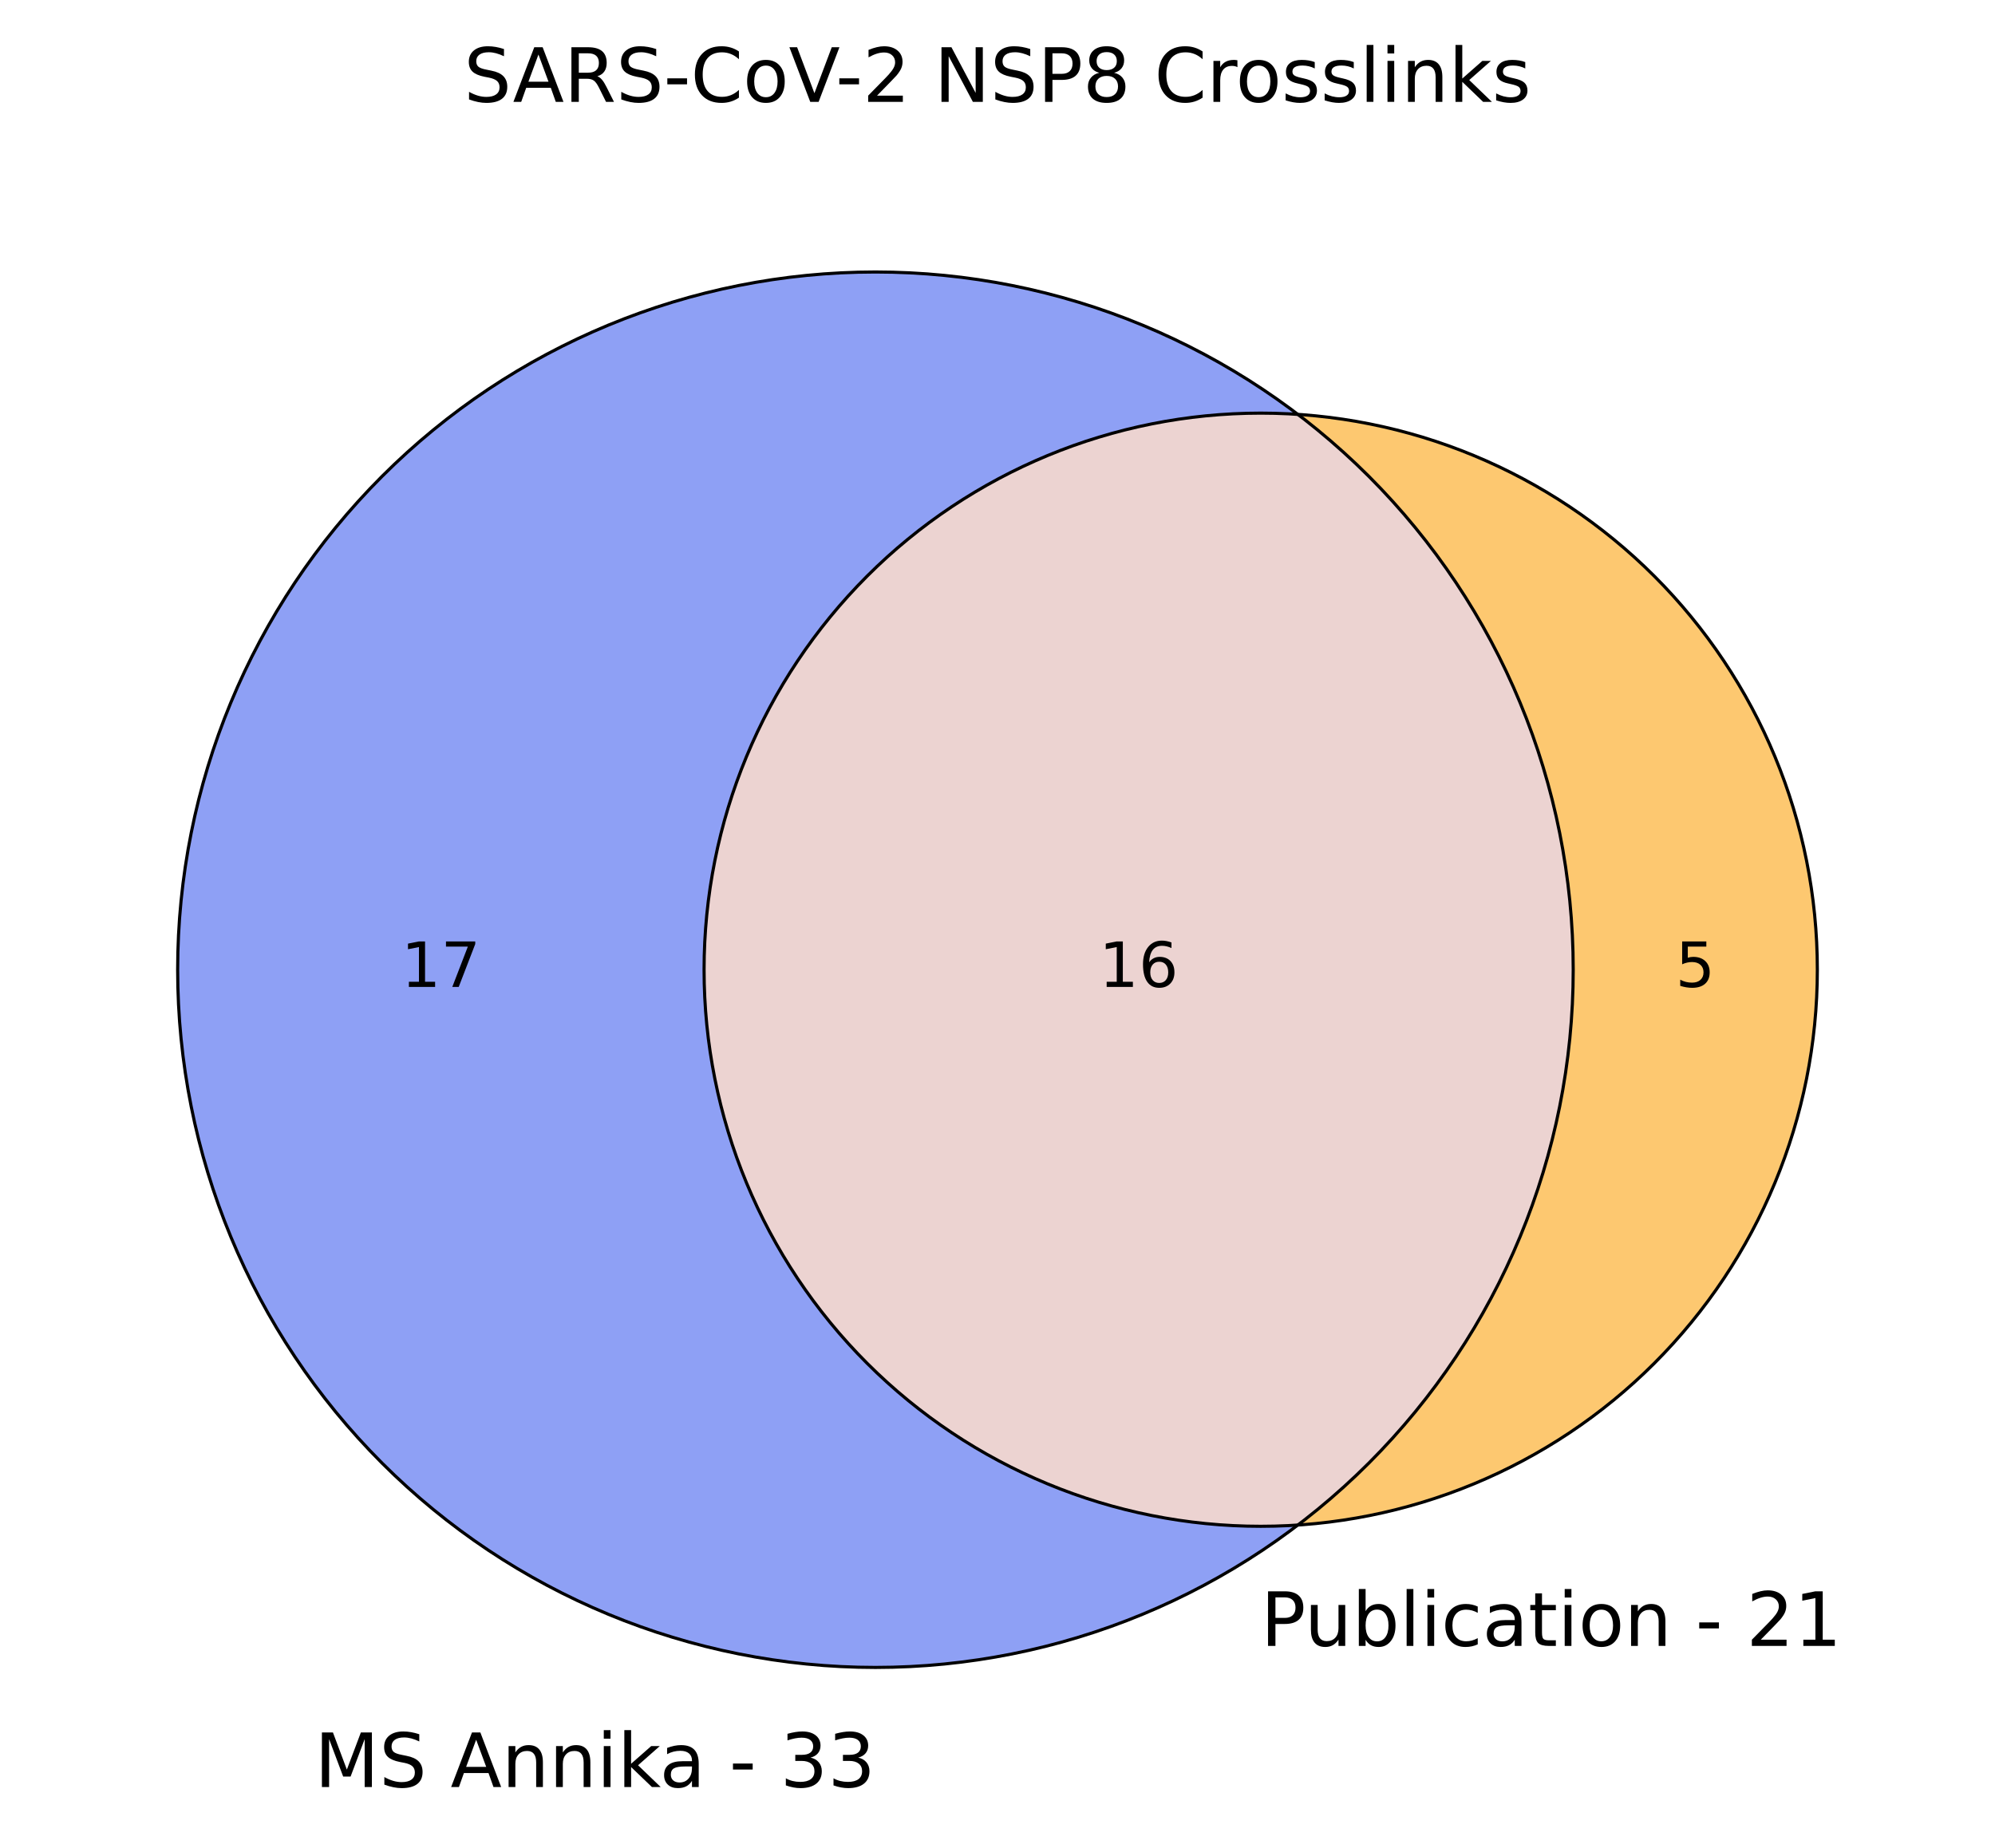
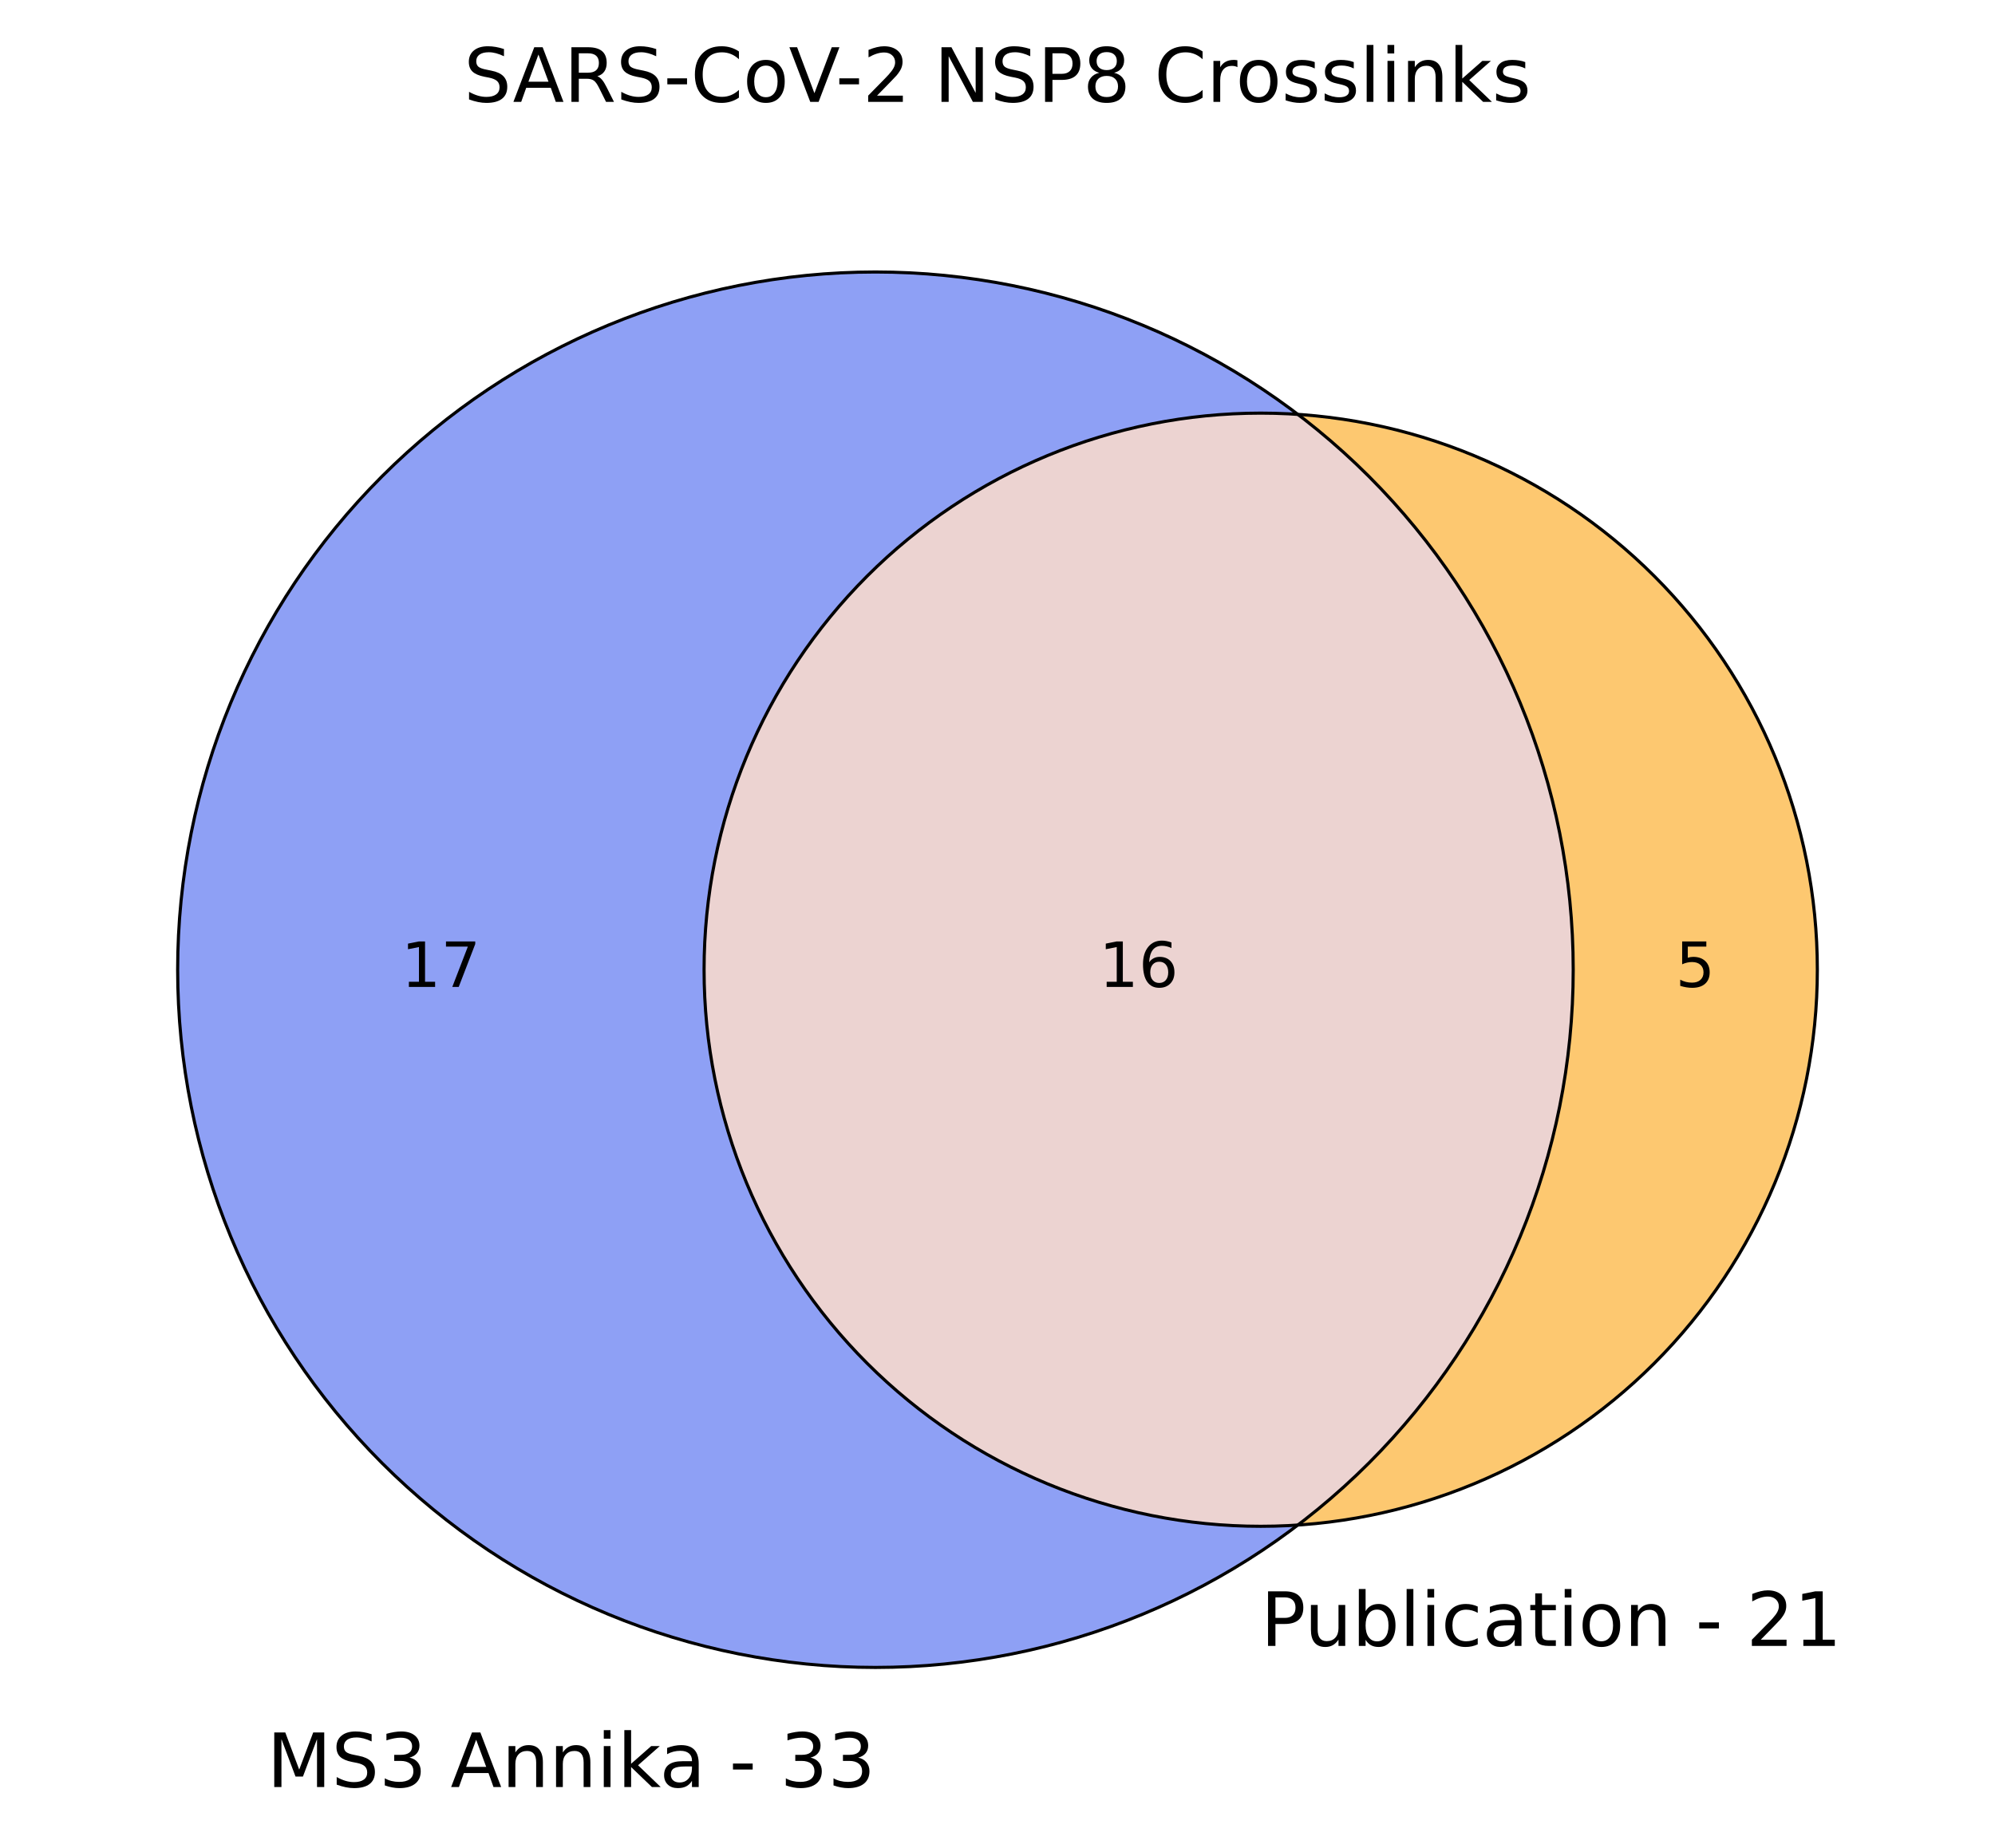
<svg xmlns="http://www.w3.org/2000/svg" xmlns:xlink="http://www.w3.org/1999/xlink" width="319.624pt" height="296.03pt" viewBox="0 0 319.624 296.03" version="1.1">
  <defs>
    <style type="text/css">*{stroke-linejoin: round; stroke-linecap: butt}</style>
  </defs>
  <g id="figure_1">
    <g id="patch_1">
      <path d="M 0 296.03  L 319.624 296.03  L 319.624 0  L 0 0  L 0 296.03  z " style="fill: none" />
    </g>
    <g id="axes_1">
      <g id="patch_2">
-         <path d="M 207.932 244.355  C 195.747 245.17 183.523 243.474 172.021 239.371  C 160.518 235.268 149.98 228.846 141.061 220.504  C 132.142 212.162 125.031 202.076 120.17 190.873  C 115.309 179.67 112.801 167.586 112.801 155.374  C 112.801 143.162 115.309 131.079 120.17 119.876  C 125.031 108.673 132.142 98.587 141.061 90.244  C 149.98 81.902 160.518 75.48 172.021 71.377  C 183.523 67.275 195.747 65.578 207.932 66.393  C 191.358 53.787 171.587 46.06 150.857 44.085  C 130.128 42.11 109.253 45.966 90.597 55.216  C 71.941 64.466 56.235 78.746 45.258 96.441  C 34.281 114.136 28.463 134.551 28.463 155.374  C 28.463 176.197 34.281 196.612 45.258 214.307  C 56.235 232.002 71.941 246.283 90.597 255.532  C 109.253 264.782 130.128 268.638 150.857 266.663  C 171.587 264.689 191.358 256.961 207.932 244.355  " clip-path="url(#p336ccdd024)" style="fill: #4361ee; opacity: 0.6" />
+         <path d="M 207.932 244.355  C 195.747 245.17 183.523 243.474 172.021 239.371  C 160.518 235.268 149.98 228.846 141.061 220.504  C 132.142 212.162 125.031 202.076 120.17 190.873  C 115.309 179.67 112.801 167.586 112.801 155.374  C 112.801 143.162 115.309 131.079 120.17 119.876  C 125.031 108.673 132.142 98.587 141.061 90.244  C 149.98 81.902 160.518 75.48 172.021 71.377  C 183.523 67.275 195.747 65.578 207.932 66.393  C 191.358 53.787 171.587 46.06 150.857 44.085  C 130.128 42.11 109.253 45.966 90.597 55.216  C 71.941 64.466 56.235 78.746 45.258 96.441  C 34.281 114.136 28.463 134.551 28.463 155.374  C 28.463 176.197 34.281 196.612 45.258 214.307  C 56.235 232.002 71.941 246.283 90.597 255.532  C 109.253 264.782 130.128 268.638 150.857 266.663  C 171.587 264.689 191.358 256.961 207.932 244.355  " clip-path="url(#pb9937109e5)" style="fill: #4361ee; opacity: 0.6" />
      </g>
      <g id="patch_3">
-         <path d="M 207.932 66.393  C 221.644 76.822 232.762 90.281 240.414 105.715  C 248.067 121.15 252.049 138.147 252.049 155.374  C 252.049 172.602 248.067 189.598 240.414 205.033  C 232.762 220.467 221.644 233.926 207.932 244.355  C 230.496 242.846 251.662 232.809 267.11 216.293  C 282.559 199.778 291.161 177.989 291.161 155.374  C 291.161 132.76 282.559 110.971 267.11 94.455  C 251.662 77.939 230.496 67.902 207.932 66.393  " clip-path="url(#p336ccdd024)" style="fill: #fca311; opacity: 0.6" />
+         <path d="M 207.932 66.393  C 221.644 76.822 232.762 90.281 240.414 105.715  C 248.067 121.15 252.049 138.147 252.049 155.374  C 252.049 172.602 248.067 189.598 240.414 205.033  C 232.762 220.467 221.644 233.926 207.932 244.355  C 230.496 242.846 251.662 232.809 267.11 216.293  C 282.559 199.778 291.161 177.989 291.161 155.374  C 291.161 132.76 282.559 110.971 267.11 94.455  C 251.662 77.939 230.496 67.902 207.932 66.393  " clip-path="url(#pb9937109e5)" style="fill: #fca311; opacity: 0.6" />
      </g>
      <g id="patch_4">
-         <path d="M 207.932 244.355  C 221.644 233.926 232.762 220.467 240.414 205.033  C 248.067 189.598 252.049 172.602 252.049 155.374  C 252.049 138.147 248.067 121.15 240.414 105.715  C 232.762 90.281 221.644 76.822 207.932 66.393  C 195.747 65.578 183.523 67.275 172.021 71.377  C 160.518 75.48 149.98 81.902 141.061 90.244  C 132.142 98.587 125.031 108.673 120.17 119.876  C 115.309 131.079 112.801 143.162 112.801 155.374  C 112.801 167.586 115.309 179.67 120.17 190.873  C 125.031 202.076 132.142 212.162 141.061 220.504  C 149.98 228.846 160.518 235.268 172.021 239.371  C 183.523 243.474 195.747 245.17 207.932 244.355  " clip-path="url(#p336ccdd024)" style="fill: #dfb6b2; opacity: 0.6" />
+         <path d="M 207.932 244.355  C 221.644 233.926 232.762 220.467 240.414 205.033  C 248.067 189.598 252.049 172.602 252.049 155.374  C 252.049 138.147 248.067 121.15 240.414 105.715  C 232.762 90.281 221.644 76.822 207.932 66.393  C 195.747 65.578 183.523 67.275 172.021 71.377  C 160.518 75.48 149.98 81.902 141.061 90.244  C 132.142 98.587 125.031 108.673 120.17 119.876  C 115.309 131.079 112.801 143.162 112.801 155.374  C 112.801 167.586 115.309 179.67 120.17 190.873  C 125.031 202.076 132.142 212.162 141.061 220.504  C 149.98 228.846 160.518 235.268 172.021 239.371  C 183.523 243.474 195.747 245.17 207.932 244.355  " clip-path="url(#pb9937109e5)" style="fill: #dfb6b2; opacity: 0.6" />
      </g>
      <g id="patch_5">
-         <path d="M 140.256 267.167  C 169.904 267.167 198.341 255.388 219.306 234.424  C 240.27 213.46 252.049 185.022 252.049 155.374  C 252.049 125.726 240.27 97.289 219.306 76.325  C 198.341 55.36 169.904 43.581 140.256 43.581  C 110.608 43.581 82.171 55.36 61.206 76.325  C 40.242 97.289 28.463 125.726 28.463 155.374  C 28.463 185.022 40.242 213.46 61.206 234.424  C 82.171 255.388 110.608 267.167 140.256 267.167  L 140.256 267.167  z " clip-path="url(#p336ccdd024)" style="fill: none; stroke: #000000; stroke-width: 0.5; stroke-linejoin: miter" />
+         <path d="M 140.256 267.167  C 169.904 267.167 198.341 255.388 219.306 234.424  C 240.27 213.46 252.049 185.022 252.049 155.374  C 252.049 125.726 240.27 97.289 219.306 76.325  C 198.341 55.36 169.904 43.581 140.256 43.581  C 110.608 43.581 82.171 55.36 61.206 76.325  C 40.242 97.289 28.463 125.726 28.463 155.374  C 28.463 185.022 40.242 213.46 61.206 234.424  C 82.171 255.388 110.608 267.167 140.256 267.167  L 140.256 267.167  z " clip-path="url(#pb9937109e5)" style="fill: none; stroke: #000000; stroke-width: 0.5; stroke-linejoin: miter" />
      </g>
      <g id="patch_6">
-         <path d="M 201.981 244.554  C 225.631 244.554 248.317 235.158 265.04 218.434  C 281.764 201.71 291.161 179.025 291.161 155.374  C 291.161 131.723 281.764 109.038 265.04 92.314  C 248.317 75.591 225.631 66.194 201.981 66.194  C 178.33 66.194 155.644 75.591 138.921 92.314  C 122.197 109.038 112.801 131.723 112.801 155.374  C 112.801 179.025 122.197 201.71 138.921 218.434  C 155.644 235.158 178.33 244.554 201.981 244.554  L 201.981 244.554  z " clip-path="url(#p336ccdd024)" style="fill: none; stroke: #000000; stroke-width: 0.5; stroke-linejoin: miter" />
+         <path d="M 201.981 244.554  C 225.631 244.554 248.317 235.158 265.04 218.434  C 281.764 201.71 291.161 179.025 291.161 155.374  C 291.161 131.723 281.764 109.038 265.04 92.314  C 248.317 75.591 225.631 66.194 201.981 66.194  C 178.33 66.194 155.644 75.591 138.921 92.314  C 122.197 109.038 112.801 131.723 112.801 155.374  C 112.801 179.025 122.197 201.71 138.921 218.434  C 155.644 235.158 178.33 244.554 201.981 244.554  L 201.981 244.554  z " clip-path="url(#pb9937109e5)" style="fill: none; stroke: #000000; stroke-width: 0.5; stroke-linejoin: miter" />
      </g>
      <g id="text_1">
        <g transform="translate(64.26932 158.1335) scale(0.1 -0.1)">
          <defs>
            <path id="DejaVuSans-31" d="M 794 531  L 1825 531  L 1825 4091  L 703 3866  L 703 4441  L 1819 4666  L 2450 4666  L 2450 531  L 3481 531  L 3481 0  L 794 0  L 794 531  z " transform="scale(0.015625)" />
            <path id="DejaVuSans-37" d="M 525 4666  L 3525 4666  L 3525 4397  L 1831 0  L 1172 0  L 2766 4134  L 525 4134  L 525 4666  z " transform="scale(0.015625)" />
          </defs>
          <use xlink:href="#DejaVuSans-31" />
          <use xlink:href="#DejaVuSans-37" x="63.623" />
        </g>
      </g>
      <g id="text_2">
        <g transform="translate(268.4235 158.1335) scale(0.1 -0.1)">
          <defs>
            <path id="DejaVuSans-35" d="M 691 4666  L 3169 4666  L 3169 4134  L 1269 4134  L 1269 2991  Q 1406 3038 1543 3061  Q 1681 3084 1819 3084  Q 2600 3084 3056 2656  Q 3513 2228 3513 1497  Q 3513 744 3044 326  Q 2575 -91 1722 -91  Q 1428 -91 1123 -41  Q 819 9 494 109  L 494 744  Q 775 591 1075 516  Q 1375 441 1709 441  Q 2250 441 2565 725  Q 2881 1009 2881 1497  Q 2881 1984 2565 2268  Q 2250 2553 1709 2553  Q 1456 2553 1204 2497  Q 953 2441 691 2322  L 691 4666  z " transform="scale(0.015625)" />
          </defs>
          <use xlink:href="#DejaVuSans-35" />
        </g>
      </g>
      <g id="text_3">
        <g transform="translate(176.0623 158.1335) scale(0.1 -0.1)">
          <defs>
            <path id="DejaVuSans-36" d="M 2113 2584  Q 1688 2584 1439 2293  Q 1191 2003 1191 1497  Q 1191 994 1439 701  Q 1688 409 2113 409  Q 2538 409 2786 701  Q 3034 994 3034 1497  Q 3034 2003 2786 2293  Q 2538 2584 2113 2584  z M 3366 4563  L 3366 3988  Q 3128 4100 2886 4159  Q 2644 4219 2406 4219  Q 1781 4219 1451 3797  Q 1122 3375 1075 2522  Q 1259 2794 1537 2939  Q 1816 3084 2150 3084  Q 2853 3084 3261 2657  Q 3669 2231 3669 1497  Q 3669 778 3244 343  Q 2819 -91 2113 -91  Q 1303 -91 875 529  Q 447 1150 447 2328  Q 447 3434 972 4092  Q 1497 4750 2381 4750  Q 2619 4750 2861 4703  Q 3103 4656 3366 4563  z " transform="scale(0.015625)" />
          </defs>
          <use xlink:href="#DejaVuSans-31" />
          <use xlink:href="#DejaVuSans-36" x="63.623" />
        </g>
      </g>
      <g id="text_4">
-         <g transform="translate(50.3985 286.3339) scale(0.12 -0.12)">
+         <g transform="translate(42.7635 286.3339) scale(0.12 -0.12)">
          <defs>
            <path id="DejaVuSans-4d" d="M 628 4666  L 1569 4666  L 2759 1491  L 3956 4666  L 4897 4666  L 4897 0  L 4281 0  L 4281 4097  L 3078 897  L 2444 897  L 1241 4097  L 1241 0  L 628 0  L 628 4666  z " transform="scale(0.015625)" />
            <path id="DejaVuSans-53" d="M 3425 4513  L 3425 3897  Q 3066 4069 2747 4153  Q 2428 4238 2131 4238  Q 1616 4238 1336 4038  Q 1056 3838 1056 3469  Q 1056 3159 1242 3001  Q 1428 2844 1947 2747  L 2328 2669  Q 3034 2534 3370 2195  Q 3706 1856 3706 1288  Q 3706 609 3251 259  Q 2797 -91 1919 -91  Q 1588 -91 1214 -16  Q 841 59 441 206  L 441 856  Q 825 641 1194 531  Q 1563 422 1919 422  Q 2459 422 2753 634  Q 3047 847 3047 1241  Q 3047 1584 2836 1778  Q 2625 1972 2144 2069  L 1759 2144  Q 1053 2284 737 2584  Q 422 2884 422 3419  Q 422 4038 858 4394  Q 1294 4750 2059 4750  Q 2388 4750 2728 4690  Q 3069 4631 3425 4513  z " transform="scale(0.015625)" />
+             <path id="DejaVuSans-33" d="M 2597 2516  Q 3050 2419 3304 2112  Q 3559 1806 3559 1356  Q 3559 666 3084 287  Q 2609 -91 1734 -91  Q 1441 -91 1130 -33  Q 819 25 488 141  L 488 750  Q 750 597 1062 519  Q 1375 441 1716 441  Q 2309 441 2620 675  Q 2931 909 2931 1356  Q 2931 1769 2642 2001  Q 2353 2234 1838 2234  L 1294 2234  L 1294 2753  L 1863 2753  Q 2328 2753 2575 2939  Q 2822 3125 2822 3475  Q 2822 3834 2567 4026  Q 2313 4219 1838 4219  Q 1578 4219 1281 4162  Q 984 4106 628 3988  L 628 4550  Q 988 4650 1302 4700  Q 1616 4750 1894 4750  Q 2613 4750 3031 4423  Q 3450 4097 3450 3541  Q 3450 3153 3228 2886  Q 3006 2619 2597 2516  z " transform="scale(0.015625)" />
            <path id="DejaVuSans-20" transform="scale(0.015625)" />
            <path id="DejaVuSans-41" d="M 2188 4044  L 1331 1722  L 3047 1722  L 2188 4044  z M 1831 4666  L 2547 4666  L 4325 0  L 3669 0  L 3244 1197  L 1141 1197  L 716 0  L 50 0  L 1831 4666  z " transform="scale(0.015625)" />
            <path id="DejaVuSans-6e" d="M 3513 2113  L 3513 0  L 2938 0  L 2938 2094  Q 2938 2591 2744 2837  Q 2550 3084 2163 3084  Q 1697 3084 1428 2787  Q 1159 2491 1159 1978  L 1159 0  L 581 0  L 581 3500  L 1159 3500  L 1159 2956  Q 1366 3272 1645 3428  Q 1925 3584 2291 3584  Q 2894 3584 3203 3211  Q 3513 2838 3513 2113  z " transform="scale(0.015625)" />
            <path id="DejaVuSans-69" d="M 603 3500  L 1178 3500  L 1178 0  L 603 0  L 603 3500  z M 603 4863  L 1178 4863  L 1178 4134  L 603 4134  L 603 4863  z " transform="scale(0.015625)" />
            <path id="DejaVuSans-6b" d="M 581 4863  L 1159 4863  L 1159 1991  L 2875 3500  L 3609 3500  L 1753 1863  L 3688 0  L 2938 0  L 1159 1709  L 1159 0  L 581 0  L 581 4863  z " transform="scale(0.015625)" />
            <path id="DejaVuSans-61" d="M 2194 1759  Q 1497 1759 1228 1600  Q 959 1441 959 1056  Q 959 750 1161 570  Q 1363 391 1709 391  Q 2188 391 2477 730  Q 2766 1069 2766 1631  L 2766 1759  L 2194 1759  z M 3341 1997  L 3341 0  L 2766 0  L 2766 531  Q 2569 213 2275 61  Q 1981 -91 1556 -91  Q 1019 -91 701 211  Q 384 513 384 1019  Q 384 1609 779 1909  Q 1175 2209 1959 2209  L 2766 2209  L 2766 2266  Q 2766 2663 2505 2880  Q 2244 3097 1772 3097  Q 1472 3097 1187 3025  Q 903 2953 641 2809  L 641 3341  Q 956 3463 1253 3523  Q 1550 3584 1831 3584  Q 2591 3584 2966 3190  Q 3341 2797 3341 1997  z " transform="scale(0.015625)" />
            <path id="DejaVuSans-2d" d="M 313 2009  L 1997 2009  L 1997 1497  L 313 1497  L 313 2009  z " transform="scale(0.015625)" />
-             <path id="DejaVuSans-33" d="M 2597 2516  Q 3050 2419 3304 2112  Q 3559 1806 3559 1356  Q 3559 666 3084 287  Q 2609 -91 1734 -91  Q 1441 -91 1130 -33  Q 819 25 488 141  L 488 750  Q 750 597 1062 519  Q 1375 441 1716 441  Q 2309 441 2620 675  Q 2931 909 2931 1356  Q 2931 1769 2642 2001  Q 2353 2234 1838 2234  L 1294 2234  L 1294 2753  L 1863 2753  Q 2328 2753 2575 2939  Q 2822 3125 2822 3475  Q 2822 3834 2567 4026  Q 2313 4219 1838 4219  Q 1578 4219 1281 4162  Q 984 4106 628 3988  L 628 4550  Q 988 4650 1302 4700  Q 1616 4750 1894 4750  Q 2613 4750 3031 4423  Q 3450 4097 3450 3541  Q 3450 3153 3228 2886  Q 3006 2619 2597 2516  z " transform="scale(0.015625)" />
          </defs>
          <use xlink:href="#DejaVuSans-4d" />
          <use xlink:href="#DejaVuSans-53" x="86.279" />
-           <use xlink:href="#DejaVuSans-20" x="149.756" />
-           <use xlink:href="#DejaVuSans-41" x="181.543" />
-           <use xlink:href="#DejaVuSans-6e" x="249.951" />
-           <use xlink:href="#DejaVuSans-6e" x="313.33" />
-           <use xlink:href="#DejaVuSans-69" x="376.709" />
-           <use xlink:href="#DejaVuSans-6b" x="404.492" />
-           <use xlink:href="#DejaVuSans-61" x="460.652" />
-           <use xlink:href="#DejaVuSans-20" x="521.932" />
-           <use xlink:href="#DejaVuSans-2d" x="553.719" />
-           <use xlink:href="#DejaVuSans-20" x="589.803" />
-           <use xlink:href="#DejaVuSans-33" x="621.59" />
+           <use xlink:href="#DejaVuSans-33" x="149.756" />
+           <use xlink:href="#DejaVuSans-20" x="213.379" />
+           <use xlink:href="#DejaVuSans-41" x="245.166" />
+           <use xlink:href="#DejaVuSans-6e" x="313.574" />
+           <use xlink:href="#DejaVuSans-6e" x="376.953" />
+           <use xlink:href="#DejaVuSans-69" x="440.332" />
+           <use xlink:href="#DejaVuSans-6b" x="468.115" />
+           <use xlink:href="#DejaVuSans-61" x="524.275" />
+           <use xlink:href="#DejaVuSans-20" x="585.555" />
+           <use xlink:href="#DejaVuSans-2d" x="617.342" />
+           <use xlink:href="#DejaVuSans-20" x="653.426" />
          <use xlink:href="#DejaVuSans-33" x="685.213" />
+           <use xlink:href="#DejaVuSans-33" x="748.836" />
        </g>
      </g>
      <g id="text_5">
        <g transform="translate(201.9806 263.7209) scale(0.12 -0.12)">
          <defs>
            <path id="DejaVuSans-50" d="M 1259 4147  L 1259 2394  L 2053 2394  Q 2494 2394 2734 2622  Q 2975 2850 2975 3272  Q 2975 3691 2734 3919  Q 2494 4147 2053 4147  L 1259 4147  z M 628 4666  L 2053 4666  Q 2838 4666 3239 4311  Q 3641 3956 3641 3272  Q 3641 2581 3239 2228  Q 2838 1875 2053 1875  L 1259 1875  L 1259 0  L 628 0  L 628 4666  z " transform="scale(0.015625)" />
            <path id="DejaVuSans-75" d="M 544 1381  L 544 3500  L 1119 3500  L 1119 1403  Q 1119 906 1312 657  Q 1506 409 1894 409  Q 2359 409 2629 706  Q 2900 1003 2900 1516  L 2900 3500  L 3475 3500  L 3475 0  L 2900 0  L 2900 538  Q 2691 219 2414 64  Q 2138 -91 1772 -91  Q 1169 -91 856 284  Q 544 659 544 1381  z M 1991 3584  L 1991 3584  z " transform="scale(0.015625)" />
            <path id="DejaVuSans-62" d="M 3116 1747  Q 3116 2381 2855 2742  Q 2594 3103 2138 3103  Q 1681 3103 1420 2742  Q 1159 2381 1159 1747  Q 1159 1113 1420 752  Q 1681 391 2138 391  Q 2594 391 2855 752  Q 3116 1113 3116 1747  z M 1159 2969  Q 1341 3281 1617 3432  Q 1894 3584 2278 3584  Q 2916 3584 3314 3078  Q 3713 2572 3713 1747  Q 3713 922 3314 415  Q 2916 -91 2278 -91  Q 1894 -91 1617 61  Q 1341 213 1159 525  L 1159 0  L 581 0  L 581 4863  L 1159 4863  L 1159 2969  z " transform="scale(0.015625)" />
            <path id="DejaVuSans-6c" d="M 603 4863  L 1178 4863  L 1178 0  L 603 0  L 603 4863  z " transform="scale(0.015625)" />
            <path id="DejaVuSans-63" d="M 3122 3366  L 3122 2828  Q 2878 2963 2633 3030  Q 2388 3097 2138 3097  Q 1578 3097 1268 2742  Q 959 2388 959 1747  Q 959 1106 1268 751  Q 1578 397 2138 397  Q 2388 397 2633 464  Q 2878 531 3122 666  L 3122 134  Q 2881 22 2623 -34  Q 2366 -91 2075 -91  Q 1284 -91 818 406  Q 353 903 353 1747  Q 353 2603 823 3093  Q 1294 3584 2113 3584  Q 2378 3584 2631 3529  Q 2884 3475 3122 3366  z " transform="scale(0.015625)" />
            <path id="DejaVuSans-74" d="M 1172 4494  L 1172 3500  L 2356 3500  L 2356 3053  L 1172 3053  L 1172 1153  Q 1172 725 1289 603  Q 1406 481 1766 481  L 2356 481  L 2356 0  L 1766 0  Q 1100 0 847 248  Q 594 497 594 1153  L 594 3053  L 172 3053  L 172 3500  L 594 3500  L 594 4494  L 1172 4494  z " transform="scale(0.015625)" />
            <path id="DejaVuSans-6f" d="M 1959 3097  Q 1497 3097 1228 2736  Q 959 2375 959 1747  Q 959 1119 1226 758  Q 1494 397 1959 397  Q 2419 397 2687 759  Q 2956 1122 2956 1747  Q 2956 2369 2687 2733  Q 2419 3097 1959 3097  z M 1959 3584  Q 2709 3584 3137 3096  Q 3566 2609 3566 1747  Q 3566 888 3137 398  Q 2709 -91 1959 -91  Q 1206 -91 779 398  Q 353 888 353 1747  Q 353 2609 779 3096  Q 1206 3584 1959 3584  z " transform="scale(0.015625)" />
            <path id="DejaVuSans-32" d="M 1228 531  L 3431 531  L 3431 0  L 469 0  L 469 531  Q 828 903 1448 1529  Q 2069 2156 2228 2338  Q 2531 2678 2651 2914  Q 2772 3150 2772 3378  Q 2772 3750 2511 3984  Q 2250 4219 1831 4219  Q 1534 4219 1204 4116  Q 875 4013 500 3803  L 500 4441  Q 881 4594 1212 4672  Q 1544 4750 1819 4750  Q 2544 4750 2975 4387  Q 3406 4025 3406 3419  Q 3406 3131 3298 2873  Q 3191 2616 2906 2266  Q 2828 2175 2409 1742  Q 1991 1309 1228 531  z " transform="scale(0.015625)" />
          </defs>
          <use xlink:href="#DejaVuSans-50" />
          <use xlink:href="#DejaVuSans-75" x="58.553" />
          <use xlink:href="#DejaVuSans-62" x="121.932" />
          <use xlink:href="#DejaVuSans-6c" x="185.408" />
          <use xlink:href="#DejaVuSans-69" x="213.191" />
          <use xlink:href="#DejaVuSans-63" x="240.975" />
          <use xlink:href="#DejaVuSans-61" x="295.955" />
          <use xlink:href="#DejaVuSans-74" x="357.234" />
          <use xlink:href="#DejaVuSans-69" x="396.443" />
          <use xlink:href="#DejaVuSans-6f" x="424.227" />
          <use xlink:href="#DejaVuSans-6e" x="485.408" />
          <use xlink:href="#DejaVuSans-20" x="548.787" />
          <use xlink:href="#DejaVuSans-2d" x="580.574" />
          <use xlink:href="#DejaVuSans-20" x="616.658" />
          <use xlink:href="#DejaVuSans-32" x="648.445" />
          <use xlink:href="#DejaVuSans-31" x="712.068" />
        </g>
      </g>
      <g id="text_6">
        <g transform="translate(74.32116 16.31812) scale(0.12 -0.12)">
          <defs>
            <path id="DejaVuSans-52" d="M 2841 2188  Q 3044 2119 3236 1894  Q 3428 1669 3622 1275  L 4263 0  L 3584 0  L 2988 1197  Q 2756 1666 2539 1819  Q 2322 1972 1947 1972  L 1259 1972  L 1259 0  L 628 0  L 628 4666  L 2053 4666  Q 2853 4666 3247 4331  Q 3641 3997 3641 3322  Q 3641 2881 3436 2590  Q 3231 2300 2841 2188  z M 1259 4147  L 1259 2491  L 2053 2491  Q 2509 2491 2742 2702  Q 2975 2913 2975 3322  Q 2975 3731 2742 3939  Q 2509 4147 2053 4147  L 1259 4147  z " transform="scale(0.015625)" />
            <path id="DejaVuSans-43" d="M 4122 4306  L 4122 3641  Q 3803 3938 3442 4084  Q 3081 4231 2675 4231  Q 1875 4231 1450 3742  Q 1025 3253 1025 2328  Q 1025 1406 1450 917  Q 1875 428 2675 428  Q 3081 428 3442 575  Q 3803 722 4122 1019  L 4122 359  Q 3791 134 3420 21  Q 3050 -91 2638 -91  Q 1578 -91 968 557  Q 359 1206 359 2328  Q 359 3453 968 4101  Q 1578 4750 2638 4750  Q 3056 4750 3426 4639  Q 3797 4528 4122 4306  z " transform="scale(0.015625)" />
            <path id="DejaVuSans-56" d="M 1831 0  L 50 4666  L 709 4666  L 2188 738  L 3669 4666  L 4325 4666  L 2547 0  L 1831 0  z " transform="scale(0.015625)" />
            <path id="DejaVuSans-4e" d="M 628 4666  L 1478 4666  L 3547 763  L 3547 4666  L 4159 4666  L 4159 0  L 3309 0  L 1241 3903  L 1241 0  L 628 0  L 628 4666  z " transform="scale(0.015625)" />
            <path id="DejaVuSans-38" d="M 2034 2216  Q 1584 2216 1326 1975  Q 1069 1734 1069 1313  Q 1069 891 1326 650  Q 1584 409 2034 409  Q 2484 409 2743 651  Q 3003 894 3003 1313  Q 3003 1734 2745 1975  Q 2488 2216 2034 2216  z M 1403 2484  Q 997 2584 770 2862  Q 544 3141 544 3541  Q 544 4100 942 4425  Q 1341 4750 2034 4750  Q 2731 4750 3128 4425  Q 3525 4100 3525 3541  Q 3525 3141 3298 2862  Q 3072 2584 2669 2484  Q 3125 2378 3379 2068  Q 3634 1759 3634 1313  Q 3634 634 3220 271  Q 2806 -91 2034 -91  Q 1263 -91 848 271  Q 434 634 434 1313  Q 434 1759 690 2068  Q 947 2378 1403 2484  z M 1172 3481  Q 1172 3119 1398 2916  Q 1625 2713 2034 2713  Q 2441 2713 2670 2916  Q 2900 3119 2900 3481  Q 2900 3844 2670 4047  Q 2441 4250 2034 4250  Q 1625 4250 1398 4047  Q 1172 3844 1172 3481  z " transform="scale(0.015625)" />
            <path id="DejaVuSans-72" d="M 2631 2963  Q 2534 3019 2420 3045  Q 2306 3072 2169 3072  Q 1681 3072 1420 2755  Q 1159 2438 1159 1844  L 1159 0  L 581 0  L 581 3500  L 1159 3500  L 1159 2956  Q 1341 3275 1631 3429  Q 1922 3584 2338 3584  Q 2397 3584 2469 3576  Q 2541 3569 2628 3553  L 2631 2963  z " transform="scale(0.015625)" />
            <path id="DejaVuSans-73" d="M 2834 3397  L 2834 2853  Q 2591 2978 2328 3040  Q 2066 3103 1784 3103  Q 1356 3103 1142 2972  Q 928 2841 928 2578  Q 928 2378 1081 2264  Q 1234 2150 1697 2047  L 1894 2003  Q 2506 1872 2764 1633  Q 3022 1394 3022 966  Q 3022 478 2636 193  Q 2250 -91 1575 -91  Q 1294 -91 989 -36  Q 684 19 347 128  L 347 722  Q 666 556 975 473  Q 1284 391 1588 391  Q 1994 391 2212 530  Q 2431 669 2431 922  Q 2431 1156 2273 1281  Q 2116 1406 1581 1522  L 1381 1569  Q 847 1681 609 1914  Q 372 2147 372 2553  Q 372 3047 722 3315  Q 1072 3584 1716 3584  Q 2034 3584 2315 3537  Q 2597 3491 2834 3397  z " transform="scale(0.015625)" />
          </defs>
          <use xlink:href="#DejaVuSans-53" />
          <use xlink:href="#DejaVuSans-41" x="65.352" />
          <use xlink:href="#DejaVuSans-52" x="133.76" />
          <use xlink:href="#DejaVuSans-53" x="203.242" />
          <use xlink:href="#DejaVuSans-2d" x="266.719" />
          <use xlink:href="#DejaVuSans-43" x="302.803" />
          <use xlink:href="#DejaVuSans-6f" x="372.627" />
          <use xlink:href="#DejaVuSans-56" x="433.809" />
          <use xlink:href="#DejaVuSans-2d" x="496.342" />
          <use xlink:href="#DejaVuSans-32" x="532.426" />
          <use xlink:href="#DejaVuSans-20" x="596.049" />
          <use xlink:href="#DejaVuSans-4e" x="627.836" />
          <use xlink:href="#DejaVuSans-53" x="702.641" />
          <use xlink:href="#DejaVuSans-50" x="766.117" />
          <use xlink:href="#DejaVuSans-38" x="826.42" />
          <use xlink:href="#DejaVuSans-20" x="890.043" />
          <use xlink:href="#DejaVuSans-43" x="921.83" />
          <use xlink:href="#DejaVuSans-72" x="991.654" />
          <use xlink:href="#DejaVuSans-6f" x="1030.518" />
          <use xlink:href="#DejaVuSans-73" x="1091.699" />
          <use xlink:href="#DejaVuSans-73" x="1143.799" />
          <use xlink:href="#DejaVuSans-6c" x="1195.898" />
          <use xlink:href="#DejaVuSans-69" x="1223.682" />
          <use xlink:href="#DejaVuSans-6e" x="1251.465" />
          <use xlink:href="#DejaVuSans-6b" x="1314.844" />
          <use xlink:href="#DejaVuSans-73" x="1372.754" />
        </g>
      </g>
    </g>
  </g>
  <defs>
-     <clipPath id="p336ccdd024">
+     <clipPath id="pb9937109e5">
      <rect x="7.2" y="22.318" width="305.224" height="266.112" />
    </clipPath>
  </defs>
</svg>
